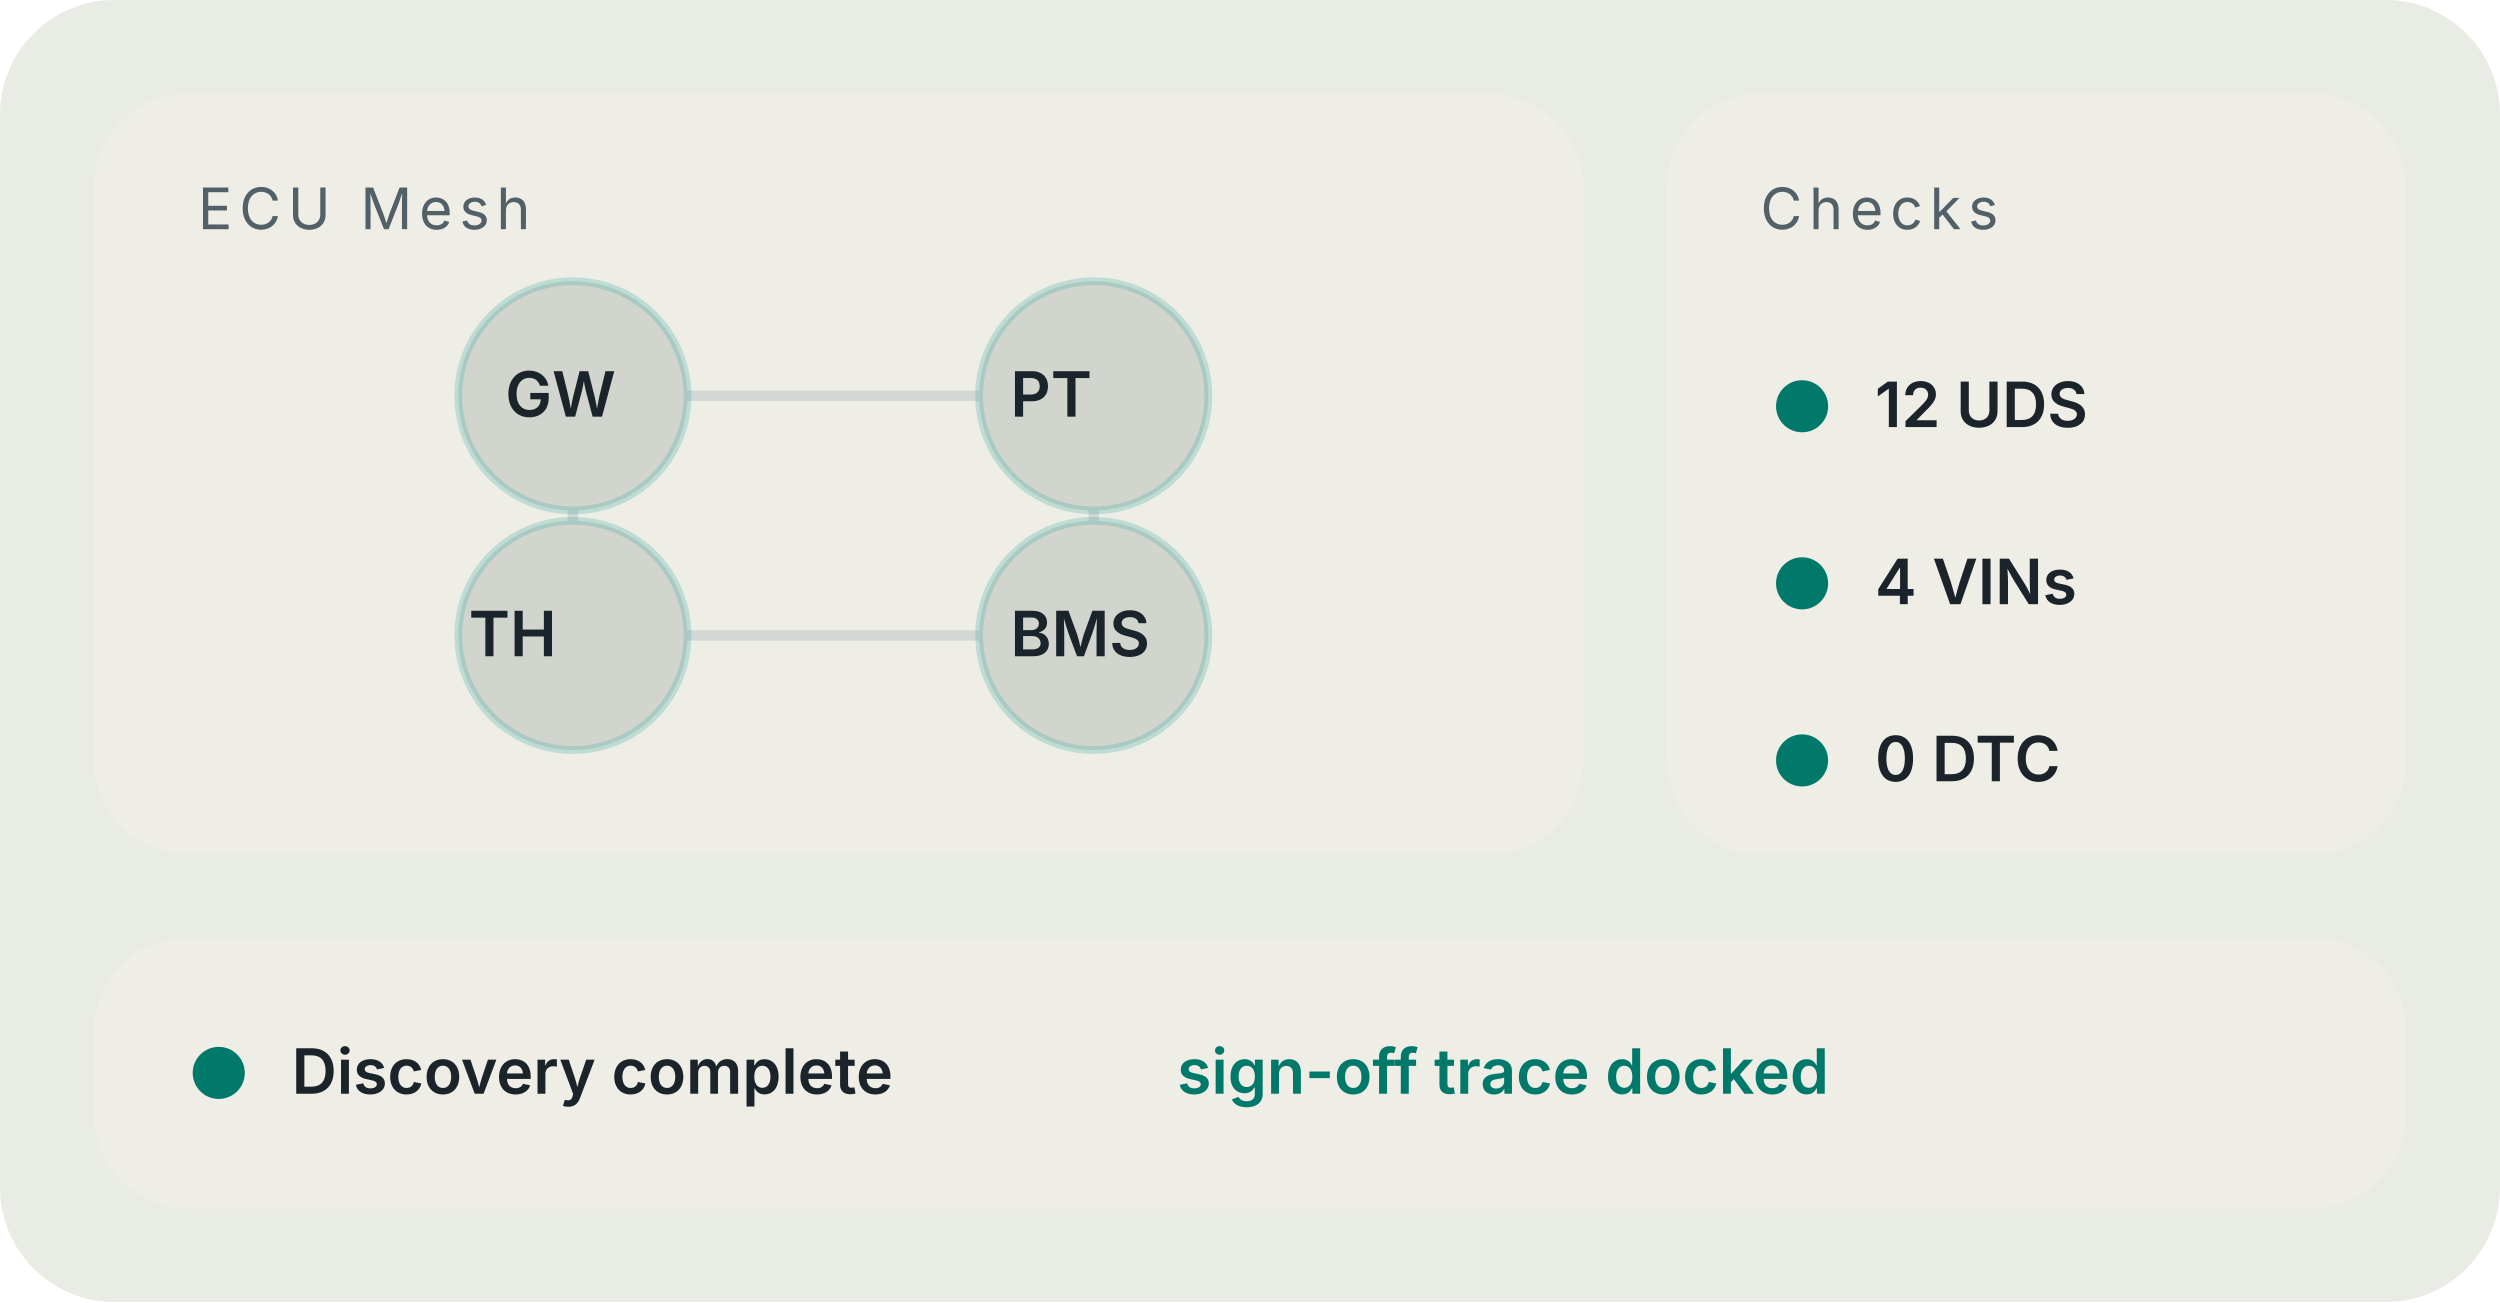
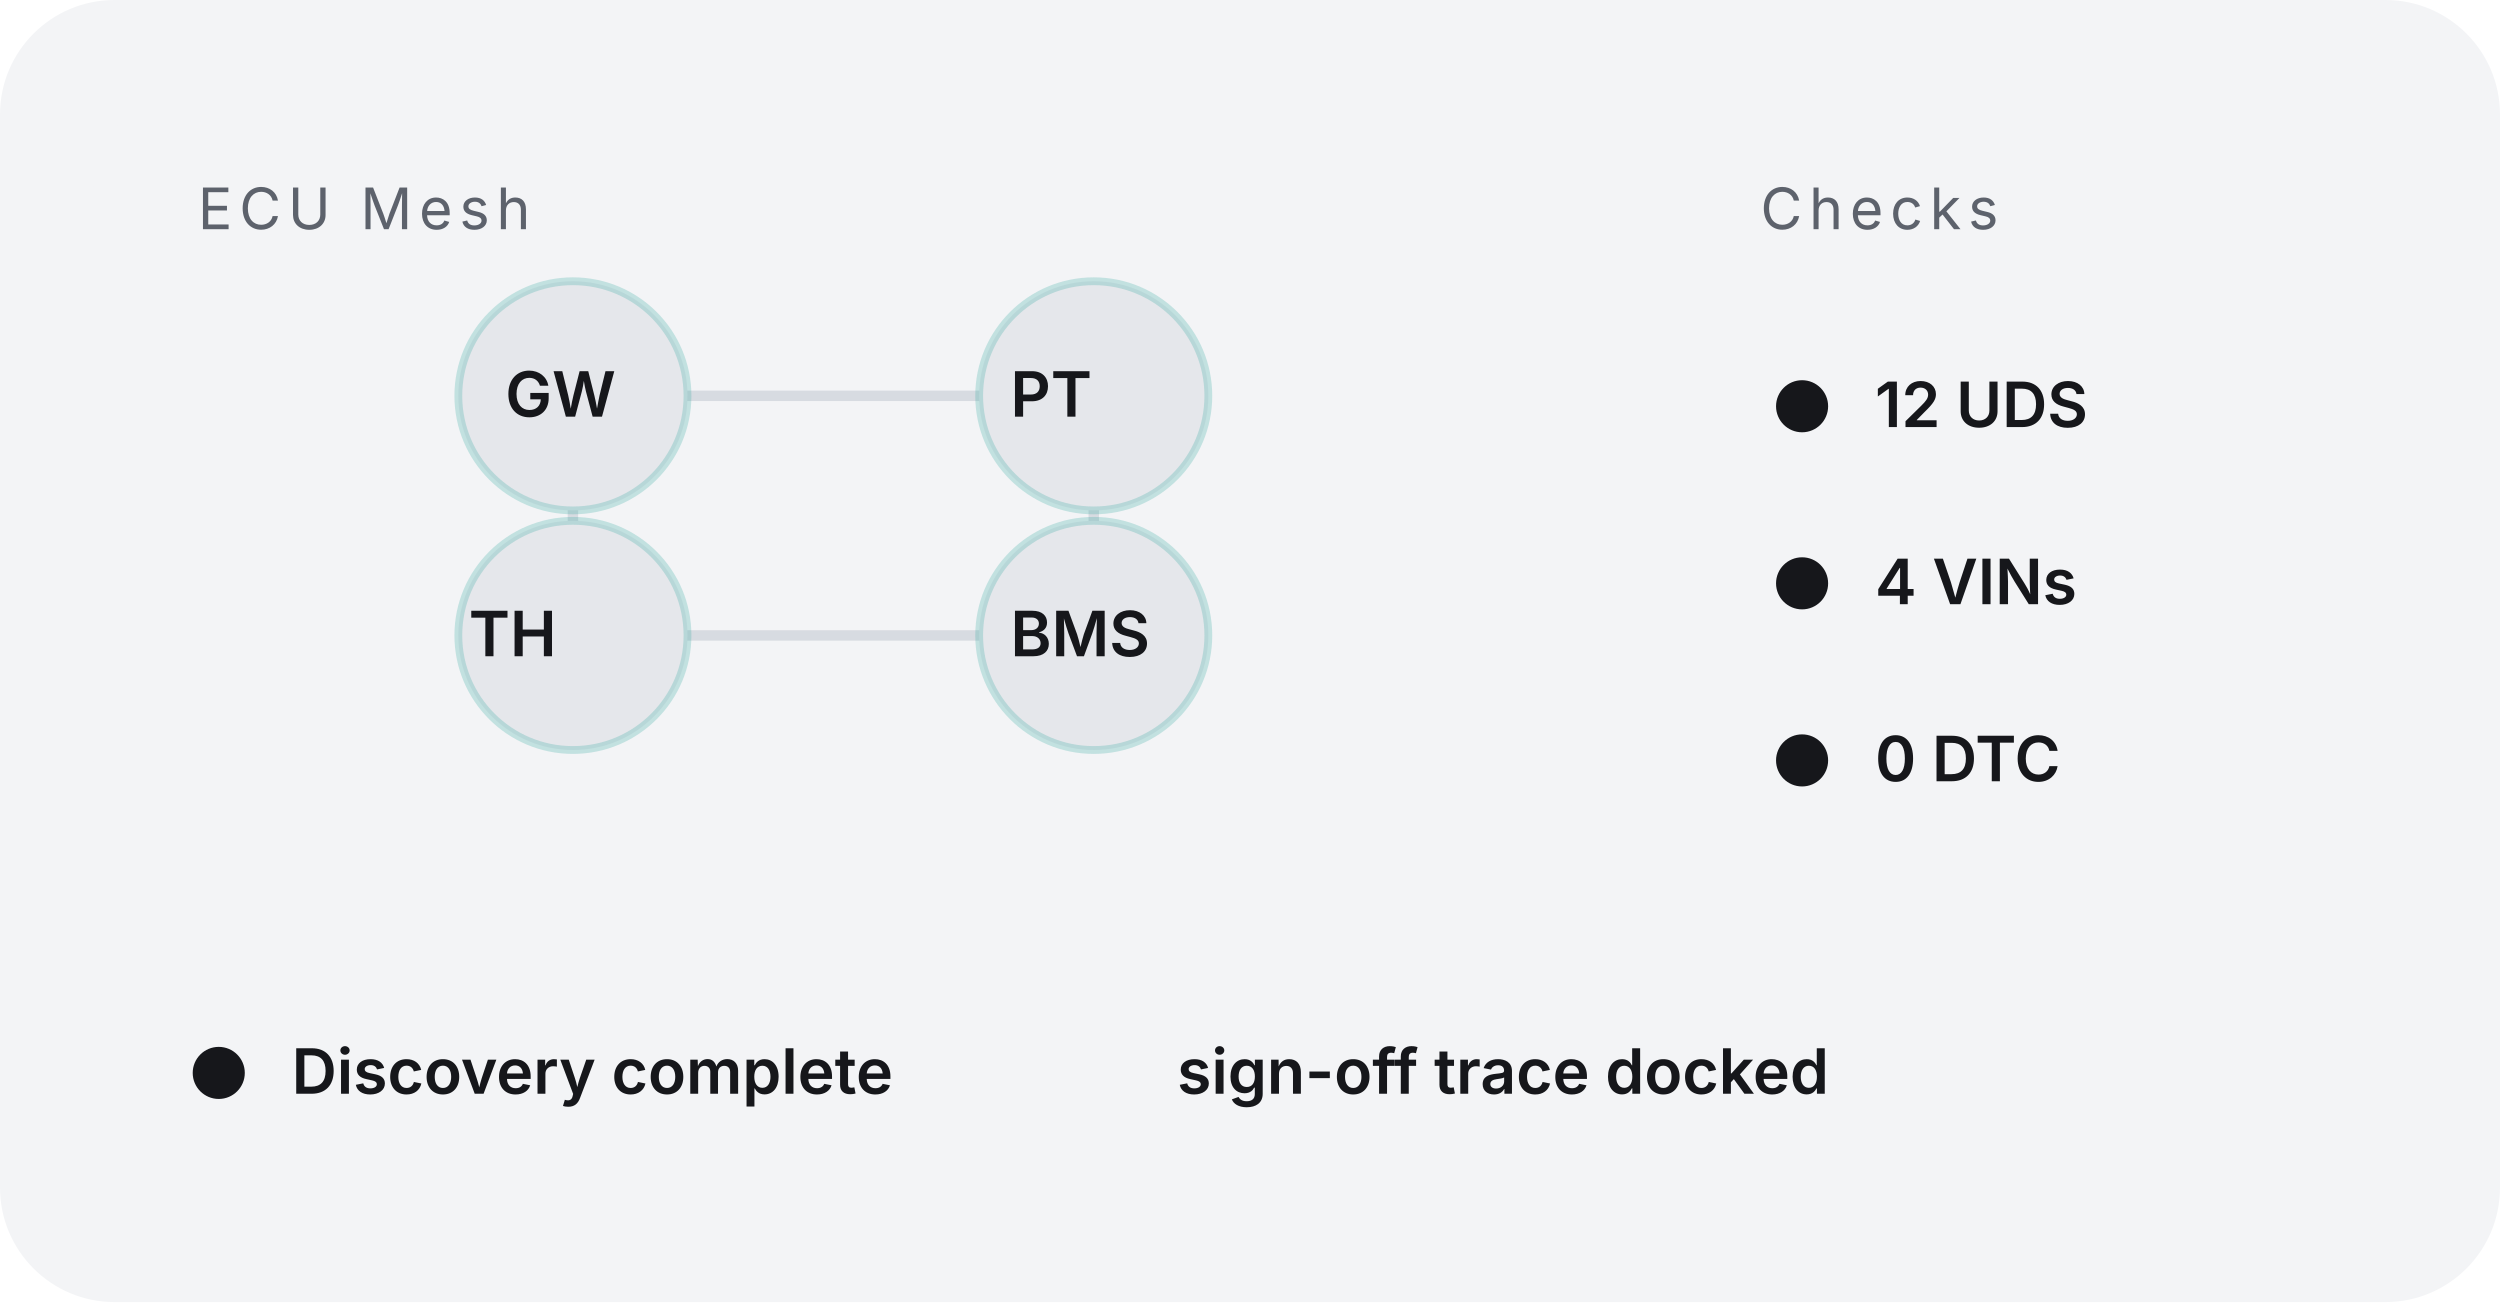
<svg xmlns="http://www.w3.org/2000/svg" viewBox="0 0 480 250" fill="none">
  <style>
-     .bg { fill: #e8ece4; }
-     .panel { fill: #eeeee6; }
+     .bg { fill: #f3f4f6; }
+     .panel { fill: #f3f4f6; }
    .link { stroke: rgba(143,155,168,0.28); stroke-width: 2; }
-     .node { fill: #d2d5ce; stroke: rgba(38,166,154,0.24); stroke-width: 1.5; }
+     .node { fill: #e5e7eb; stroke: rgba(38,166,154,0.24); stroke-width: 1.5; }
    .pulse-a { animation: pulseA 4.8s ease-in-out infinite; }
    .pulse-b { animation: pulseB 4.8s ease-in-out infinite; }
    .pulse-c { animation: pulseC 4.8s ease-in-out infinite; }
    .pulse-d { animation: pulseD 4.8s ease-in-out infinite; }
    .beam {
-       stroke: #00796b;
+       stroke: #16171b;
      stroke-width: 3;
      stroke-linecap: round;
      stroke-dasharray: 150;
      stroke-dashoffset: 150;
      animation: beam 4.8s ease-in-out infinite;
    }
    .beam-delay { animation-delay: 0.4s; }
    .dot { animation: dot 1.6s ease-in-out infinite; }
-     .label { fill: #526067; font: 11px Inter, Arial, sans-serif; letter-spacing: 0.12em; text-transform: uppercase; }
-     .value { fill: #1c242b; font: 600 12px Inter, Arial, sans-serif; }
-     .key { fill: #00796b; font: 600 12px Inter, Arial, sans-serif; }
-     @keyframes pulseA { 0%,100% { fill: #d2d5ce; } 16%,30% { fill: #00796b; } }
-     @keyframes pulseB { 0%,100% { fill: #d2d5ce; } 30%,44% { fill: #00796b; } }
-     @keyframes pulseC { 0%,100% { fill: #d2d5ce; } 44%,58% { fill: #00796b; } }
-     @keyframes pulseD { 0%,100% { fill: #d2d5ce; } 58%,72% { fill: #00796b; } }
+     .label { fill: #5d626c; font: 11px Inter, Arial, sans-serif; letter-spacing: 0.12em; text-transform: uppercase; }
+     .value { fill: #16171b; font: 600 12px Inter, Arial, sans-serif; }
+     .key { fill: #16171b; font: 600 12px Inter, Arial, sans-serif; }
+     @keyframes pulseA { 0%,100% { fill: #e5e7eb; } 16%,30% { fill: #16171b; } }
+     @keyframes pulseB { 0%,100% { fill: #e5e7eb; } 30%,44% { fill: #16171b; } }
+     @keyframes pulseC { 0%,100% { fill: #e5e7eb; } 44%,58% { fill: #16171b; } }
+     @keyframes pulseD { 0%,100% { fill: #e5e7eb; } 58%,72% { fill: #16171b; } }
    @keyframes beam {
      0%, 14% { stroke-dashoffset: 150; opacity: 0; }
      28%, 72% { stroke-dashoffset: 0; opacity: 1; }
      100% { stroke-dashoffset: 0; opacity: 0.25; }
    }
    @keyframes dot { 0%,100% { opacity: 0.4; } 50% { opacity: 1; } }
    @media (prefers-reduced-motion: reduce) {
      .pulse-a, .pulse-b, .pulse-c, .pulse-d, .beam, .beam-delay, .dot { animation: none !important; opacity: 1 !important; stroke-dashoffset: 0; }
    }
  </style>
  <rect class="bg" x="0" y="0" width="480" height="250" rx="22" />
  <rect class="panel" x="18" y="18" width="286" height="146" rx="18" />
  <rect class="panel" x="320" y="18" width="142" height="146" rx="18" />
  <rect class="panel" x="18" y="180" width="444" height="52" rx="18" />
  <line class="link" x1="110" y1="76" x2="210" y2="76" />
  <line class="link" x1="110" y1="122" x2="210" y2="122" />
  <line class="link" x1="110" y1="76" x2="110" y2="122" />
  <line class="link" x1="210" y1="76" x2="210" y2="122" />
  <path class="beam" d="M110 76 H210 V122" />
  <path class="beam beam-delay" d="M110 122 H210 V76" />
  <circle class="node pulse-a" cx="110" cy="76" r="22" />
  <circle class="node pulse-b" cx="210" cy="76" r="22" />
  <circle class="node pulse-c" cx="110" cy="122" r="22" />
  <circle class="node pulse-d" cx="210" cy="122" r="22" />
  <text class="value" x="97" y="80">GW</text>
  <text class="value" x="194" y="80">PT</text>
  <text class="value" x="90" y="126">TH</text>
  <text class="value" x="194" y="126">BMS</text>
  <text class="label" x="38" y="44">ECU Mesh</text>
  <text class="label" x="338" y="44">Checks</text>
-   <circle class="dot" cx="346" cy="78" r="5" fill="#00796b" />
+   <circle class="dot" cx="346" cy="78" r="5" fill="#16171b" />
  <text class="value" x="360" y="82">12 UDS</text>
-   <circle class="dot" cx="346" cy="112" r="5" fill="#00796b" />
+   <circle class="dot" cx="346" cy="112" r="5" fill="#16171b" />
  <text class="value" x="360" y="116">4 VINs</text>
-   <circle class="dot" cx="346" cy="146" r="5" fill="#00796b" />
+   <circle class="dot" cx="346" cy="146" r="5" fill="#16171b" />
  <text class="value" x="360" y="150">0 DTC</text>
-   <circle class="dot" cx="42" cy="206" r="5" fill="#00796b" />
+   <circle class="dot" cx="42" cy="206" r="5" fill="#16171b" />
  <text class="value" x="56" y="210">Discovery complete</text>
  <text class="key" x="226" y="210">sign-off trace docked</text>
</svg>
